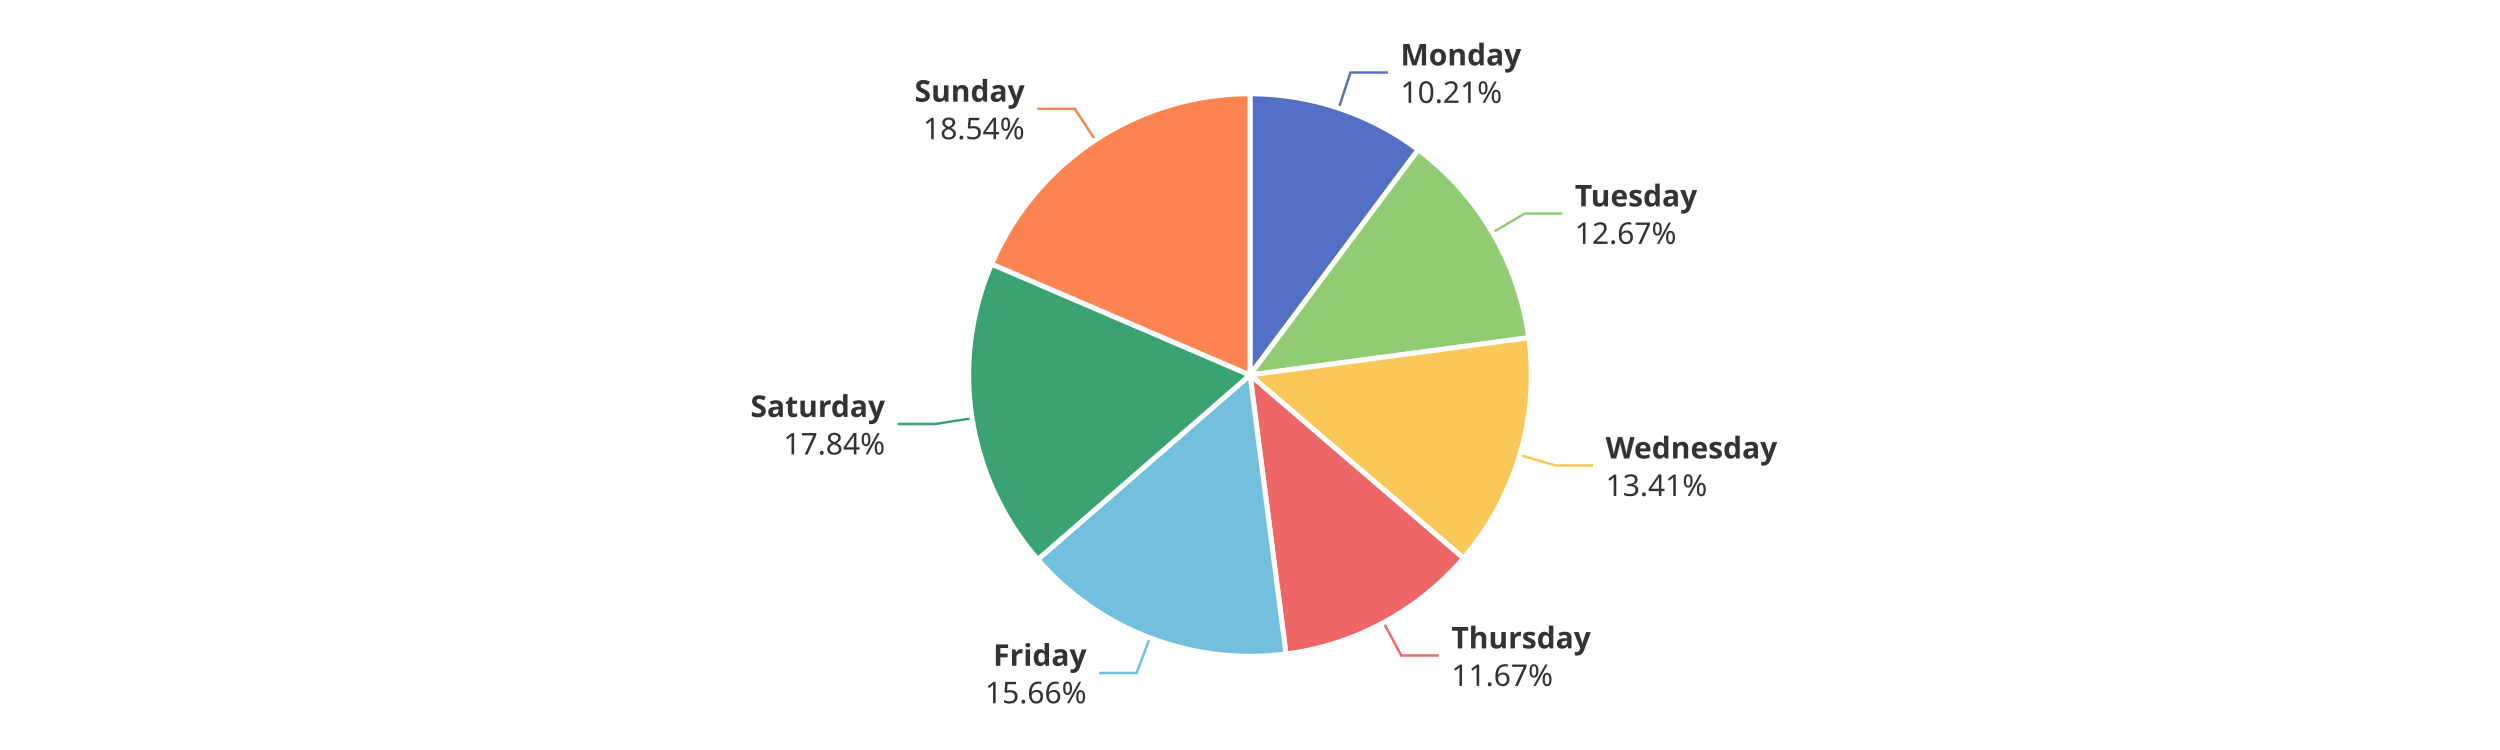
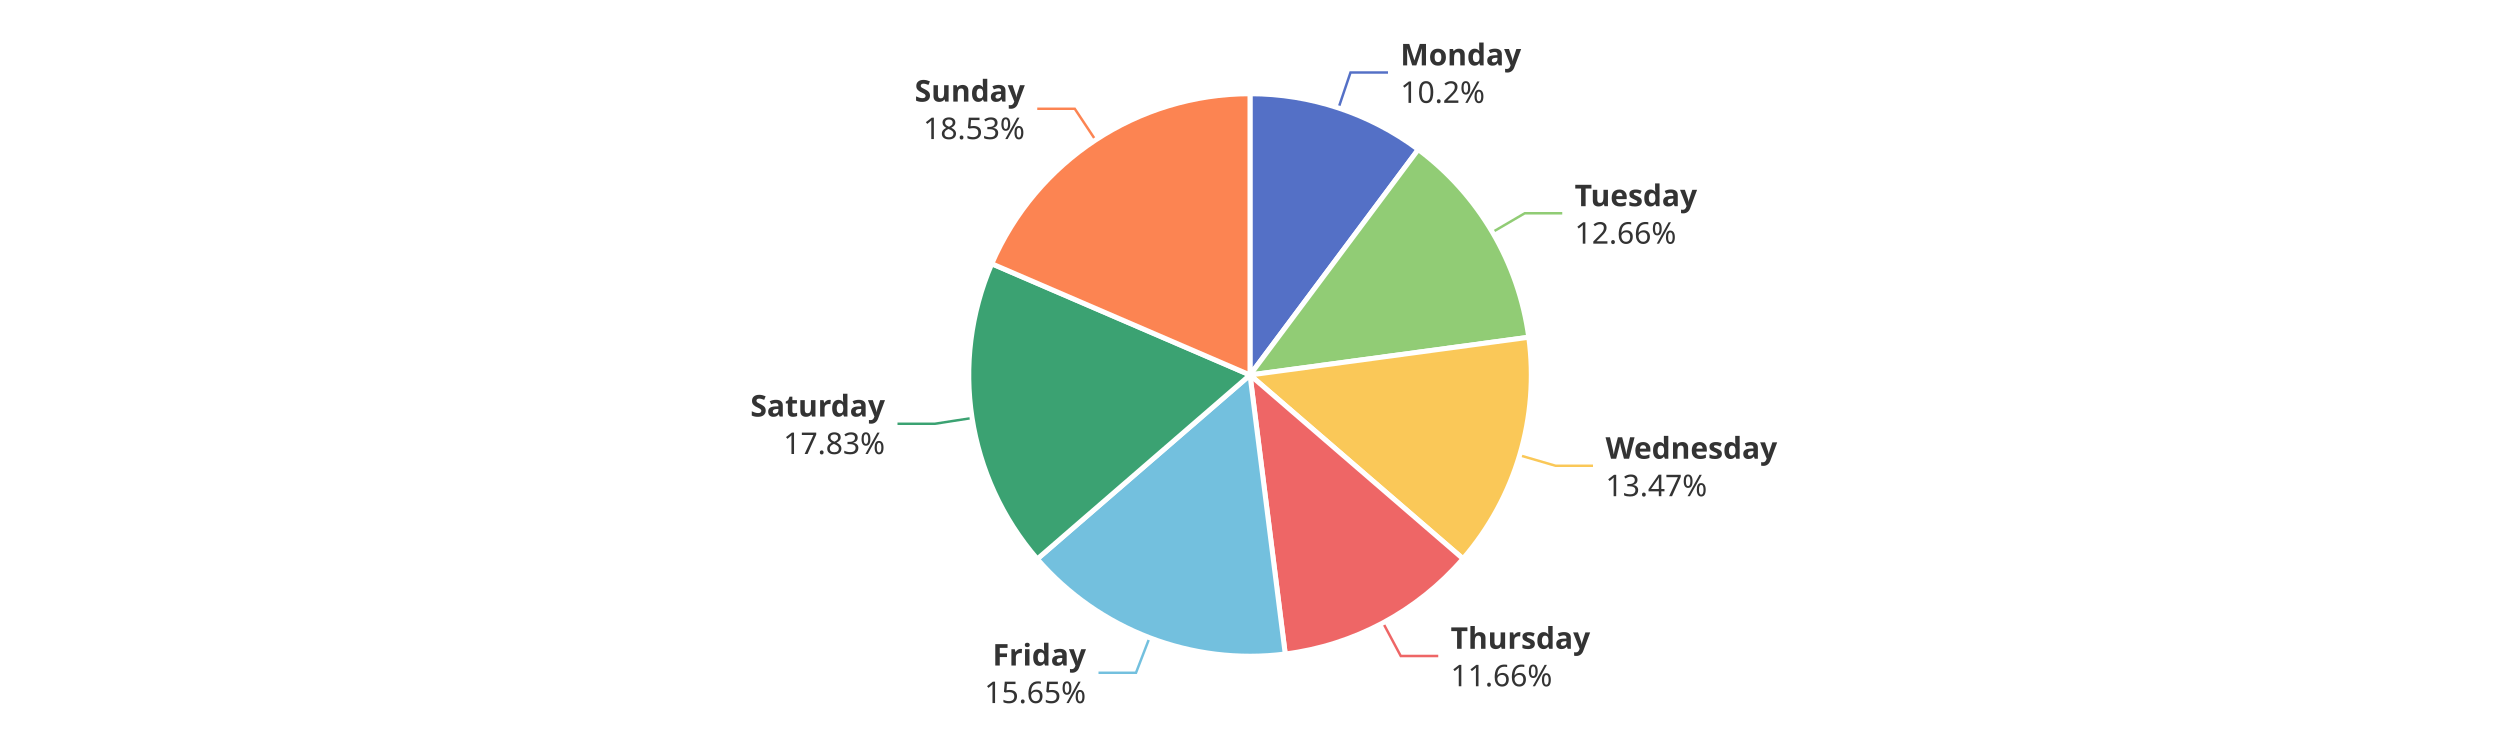
<svg xmlns="http://www.w3.org/2000/svg" width="1000" height="300" version="1.1" baseProfile="full" viewBox="0 0 1000 300">
  <rect width="1000" height="300" x="0" y="0" id="0" fill="#ffffff" />
-   <polyline points="535.5 43.2 540.2 29 555.2 29" fill="none" stroke="#5470c6" />
-   <polyline points="597 93 609.9 85.4 624.9 85.4" fill="none" stroke="#91cc75" />
-   <polyline points="607.9 182 622.2 186.2 637.2 186.2" fill="none" stroke="#fac858" />
-   <polyline points="553.4 249 560.5 262.2 575.5 262.2" fill="none" stroke="#ee6666" />
-   <polyline points="460 255.1 454.6 269.2 439.6 269.2" fill="none" stroke="#73c0de" />
-   <polyline points="388.8 167.3 374 169.6 359 169.6" fill="none" stroke="#3ba272" />
-   <polyline points="438.1 56 429.9 43.5 414.9 43.5" fill="none" stroke="#fc8452" />
-   <path d="M500 37.5A112.5 112.5 0 0 1 567.3 59.9L500 150Z" fill="#5470c6" stroke="#fff" stroke-width="2" stroke-linejoin="round" />
-   <path d="M567.3 59.9A112.5 112.5 0 0 1 611.5 135.1L500 150Z" fill="#91cc75" stroke="#fff" stroke-width="2" stroke-linejoin="round" />
-   <path d="M611.5 135.1A112.5 112.5 0 0 1 585.4 223.3L500 150Z" fill="#fac858" stroke="#fff" stroke-width="2" stroke-linejoin="round" />
-   <path d="M585.4 223.3A112.5 112.5 0 0 1 514.4 261.6L500 150Z" fill="#ee6666" stroke="#fff" stroke-width="2" stroke-linejoin="round" />
-   <path d="M514.4 261.6A112.5 112.5 0 0 1 415.1 223.8L500 150Z" fill="#73c0de" stroke="#fff" stroke-width="2" stroke-linejoin="round" />
-   <path d="M415.1 223.8A112.5 112.5 0 0 1 396.6 105.6L500 150Z" fill="#3ba272" stroke="#fff" stroke-width="2" stroke-linejoin="round" />
-   <path d="M396.6 105.6A112.5 112.5 0 0 1 500 37.5L500 150Z" fill="#fc8452" stroke="#fff" stroke-width="2" stroke-linejoin="round" />
-   <path d="M0 -15l42.8 0l0 30l-42.8 0Z" transform="translate(560.1988 29.0029)" fill="none" />
-   <text dominant-baseline="central" text-anchor="start" style="font-size:12px;font-family:sans-serif;font-weight:bold;" y="-7.5" transform="translate(560.1988 29.0029)" fill="#333" stroke="rgb(255,255,255)" stroke-width="2" paint-order="stroke" stroke-miterlimit="2">Monday</text>
-   <text dominant-baseline="central" text-anchor="start" style="font-size:12px;font-family:sans-serif;" y="7.5" transform="translate(560.1988 29.0029)" fill="#333" stroke="rgb(255,255,255)" stroke-width="2" paint-order="stroke" stroke-miterlimit="2">10.21%</text>
-   <path d="M0 -15l46.2 0l0 30l-46.2 0Z" transform="translate(629.9277 85.4078)" fill="none" />
-   <text dominant-baseline="central" text-anchor="start" style="font-size:12px;font-family:sans-serif;font-weight:bold;" y="-7.5" transform="translate(629.9277 85.4078)" fill="#333" stroke="rgb(255,255,255)" stroke-width="2" paint-order="stroke" stroke-miterlimit="2">Tuesday</text>
-   <text dominant-baseline="central" text-anchor="start" style="font-size:12px;font-family:sans-serif;" y="7.5" transform="translate(629.9277 85.4078)" fill="#333" stroke="rgb(255,255,255)" stroke-width="2" paint-order="stroke" stroke-miterlimit="2">12.67%</text>
-   <path d="M0 -15l63.6 0l0 30l-63.6 0Z" transform="translate(642.2457 186.2248)" fill="none" />
-   <text dominant-baseline="central" text-anchor="start" style="font-size:12px;font-family:sans-serif;font-weight:bold;" y="-7.5" transform="translate(642.2457 186.2248)" fill="#333" stroke="rgb(255,255,255)" stroke-width="2" paint-order="stroke" stroke-miterlimit="2">Wednesday</text>
-   <text dominant-baseline="central" text-anchor="start" style="font-size:12px;font-family:sans-serif;" y="7.5" transform="translate(642.2457 186.2248)" fill="#333" stroke="rgb(255,255,255)" stroke-width="2" paint-order="stroke" stroke-miterlimit="2">13.41%</text>
-   <path d="M0 -15l50.2 0l0 30l-50.2 0Z" transform="translate(580.5442 262.2081)" fill="none" />
-   <text dominant-baseline="central" text-anchor="start" style="font-size:12px;font-family:sans-serif;font-weight:bold;" y="-7.5" transform="translate(580.5442 262.2081)" fill="#333" stroke="rgb(255,255,255)" stroke-width="2" paint-order="stroke" stroke-miterlimit="2">Thursday</text>
-   <text dominant-baseline="central" text-anchor="start" style="font-size:12px;font-family:sans-serif;" y="7.5" transform="translate(580.5442 262.2081)" fill="#333" stroke="rgb(255,255,255)" stroke-width="2" paint-order="stroke" stroke-miterlimit="2">11.67%</text>
-   <path d="M-40.9 -15l40.9 0l0 30l-40.9 0Z" transform="translate(434.6323 269.1555)" fill="none" />
-   <text dominant-baseline="central" text-anchor="end" style="font-size:12px;font-family:sans-serif;font-weight:bold;" y="-7.5" transform="translate(434.6323 269.1555)" fill="#333" stroke="rgb(255,255,255)" stroke-width="2" paint-order="stroke" stroke-miterlimit="2">Friday</text>
-   <text dominant-baseline="central" text-anchor="end" style="font-size:12px;font-family:sans-serif;" y="7.5" transform="translate(434.6323 269.1555)" fill="#333" stroke="rgb(255,255,255)" stroke-width="2" paint-order="stroke" stroke-miterlimit="2">15.66%</text>
-   <path d="M-48.2 -15l48.2 0l0 30l-48.2 0Z" transform="translate(354.02 169.6288)" fill="none" />
-   <text dominant-baseline="central" text-anchor="end" style="font-size:12px;font-family:sans-serif;font-weight:bold;" y="-7.5" transform="translate(354.02 169.6288)" fill="#333" stroke="rgb(255,255,255)" stroke-width="2" paint-order="stroke" stroke-miterlimit="2">Saturday</text>
-   <text dominant-baseline="central" text-anchor="end" style="font-size:12px;font-family:sans-serif;" y="7.5" transform="translate(354.02 169.6288)" fill="#333" stroke="rgb(255,255,255)" stroke-width="2" paint-order="stroke" stroke-miterlimit="2">17.84%</text>
-   <path d="M-40.9 -15l40.9 0l0 30l-40.9 0Z" transform="translate(409.8657 43.5226)" fill="none" />
-   <text dominant-baseline="central" text-anchor="end" style="font-size:12px;font-family:sans-serif;font-weight:bold;" y="-7.5" transform="translate(409.8657 43.5226)" fill="#333" stroke="rgb(255,255,255)" stroke-width="2" paint-order="stroke" stroke-miterlimit="2">Sunday</text>
-   <text dominant-baseline="central" text-anchor="end" style="font-size:12px;font-family:sans-serif;" y="7.5" transform="translate(409.8657 43.5226)" fill="#333" stroke="rgb(255,255,255)" stroke-width="2" paint-order="stroke" stroke-miterlimit="2">18.54%</text>
+   <polyline points="535.4 43.2 540.2 29 555.2 29" fill="none" stroke="#5470c6" />
+   <polyline points="596.9 92.9 609.9 85.3 624.9 85.3" fill="none" stroke="#91cc75" />
+   <polyline points="607.8 182.1 622.2 186.3 637.2 186.3" fill="none" stroke="#fac858" />
+   <polyline points="553.2 249.1 560.3 262.4 575.3 262.4" fill="none" stroke="#ee6666" />
+   <polyline points="459.8 255.1 454.4 269.1 439.4 269.1" fill="none" stroke="#73c0de" />
+   <polyline points="388.8 167.2 374 169.5 359 169.5" fill="none" stroke="#3ba272" />
+   <polyline points="438.2 56 429.9 43.5 414.9 43.5" fill="none" stroke="#fc8452" />
+   <path d="M500 37.5A112.5 112.5 0 0 1 567.3 59.8L500 150Z" fill="#5470c6" stroke="#fff" stroke-width="2" stroke-linejoin="round" />
+   <path d="M567.3 59.8A112.5 112.5 0 0 1 611.5 134.9L500 150Z" fill="#91cc75" stroke="#fff" stroke-width="2" stroke-linejoin="round" />
+   <path d="M611.5 134.9A112.5 112.5 0 0 1 585.2 223.5L500 150Z" fill="#fac858" stroke="#fff" stroke-width="2" stroke-linejoin="round" />
+   <path d="M585.2 223.5A112.5 112.5 0 0 1 514.1 261.6L500 150Z" fill="#ee6666" stroke="#fff" stroke-width="2" stroke-linejoin="round" />
+   <path d="M514.1 261.6A112.5 112.5 0 0 1 414.9 223.6L500 150Z" fill="#73c0de" stroke="#fff" stroke-width="2" stroke-linejoin="round" />
+   <path d="M414.9 223.6A112.5 112.5 0 0 1 396.7 105.5L500 150Z" fill="#3ba272" stroke="#fff" stroke-width="2" stroke-linejoin="round" />
+   <path d="M396.7 105.5A112.5 112.5 0 0 1 500 37.5L500 150Z" fill="#fc8452" stroke="#fff" stroke-width="2" stroke-linejoin="round" />
+   <path d="M0 -15l42.8 0l0 30l-42.8 0Z" transform="translate(560.1647 28.9915)" fill="none" />
+   <text dominant-baseline="central" text-anchor="start" style="font-size:12px;font-family:sans-serif;font-weight:bold;" y="-7.5" transform="translate(560.1647 28.9915)" fill="#333" stroke="rgb(255,255,255)" stroke-width="2" paint-order="stroke" stroke-miterlimit="2">Monday</text>
+   <text dominant-baseline="central" text-anchor="start" style="font-size:12px;font-family:sans-serif;" y="7.5" transform="translate(560.1647 28.9915)" fill="#333" stroke="rgb(255,255,255)" stroke-width="2" paint-order="stroke" stroke-miterlimit="2">10.2%</text>
+   <path d="M0 -15l46.2 0l0 30l-46.2 0Z" transform="translate(629.8735 85.3156)" fill="none" />
+   <text dominant-baseline="central" text-anchor="start" style="font-size:12px;font-family:sans-serif;font-weight:bold;" y="-7.5" transform="translate(629.8735 85.3156)" fill="#333" stroke="rgb(255,255,255)" stroke-width="2" paint-order="stroke" stroke-miterlimit="2">Tuesday</text>
+   <text dominant-baseline="central" text-anchor="start" style="font-size:12px;font-family:sans-serif;" y="7.5" transform="translate(629.8735 85.3156)" fill="#333" stroke="rgb(255,255,255)" stroke-width="2" paint-order="stroke" stroke-miterlimit="2">12.66%</text>
+   <path d="M0 -15l63.6 0l0 30l-63.6 0Z" transform="translate(642.2162 186.3243)" fill="none" />
+   <text dominant-baseline="central" text-anchor="start" style="font-size:12px;font-family:sans-serif;font-weight:bold;" y="-7.5" transform="translate(642.2162 186.3243)" fill="#333" stroke="rgb(255,255,255)" stroke-width="2" paint-order="stroke" stroke-miterlimit="2">Wednesday</text>
+   <text dominant-baseline="central" text-anchor="start" style="font-size:12px;font-family:sans-serif;" y="7.5" transform="translate(642.2162 186.3243)" fill="#333" stroke="rgb(255,255,255)" stroke-width="2" paint-order="stroke" stroke-miterlimit="2">13.47%</text>
+   <path d="M0 -15l50.2 0l0 30l-50.2 0Z" transform="translate(580.2675 262.3569)" fill="none" />
+   <text dominant-baseline="central" text-anchor="start" style="font-size:12px;font-family:sans-serif;font-weight:bold;" y="-7.5" transform="translate(580.2675 262.3569)" fill="#333" stroke="rgb(255,255,255)" stroke-width="2" paint-order="stroke" stroke-miterlimit="2">Thursday</text>
+   <text dominant-baseline="central" text-anchor="start" style="font-size:12px;font-family:sans-serif;" y="7.5" transform="translate(580.2675 262.3569)" fill="#333" stroke="rgb(255,255,255)" stroke-width="2" paint-order="stroke" stroke-miterlimit="2">11.66%</text>
+   <path d="M-40.9 -15l40.9 0l0 30l-40.9 0Z" transform="translate(434.4035 269.0681)" fill="none" />
+   <text dominant-baseline="central" text-anchor="end" style="font-size:12px;font-family:sans-serif;font-weight:bold;" y="-7.5" transform="translate(434.4035 269.0681)" fill="#333" stroke="rgb(255,255,255)" stroke-width="2" paint-order="stroke" stroke-miterlimit="2">Friday</text>
+   <text dominant-baseline="central" text-anchor="end" style="font-size:12px;font-family:sans-serif;" y="7.5" transform="translate(434.4035 269.0681)" fill="#333" stroke="rgb(255,255,255)" stroke-width="2" paint-order="stroke" stroke-miterlimit="2">15.65%</text>
+   <path d="M-48.2 -15l48.2 0l0 30l-48.2 0Z" transform="translate(353.9927 169.4526)" fill="none" />
+   <text dominant-baseline="central" text-anchor="end" style="font-size:12px;font-family:sans-serif;font-weight:bold;" y="-7.5" transform="translate(353.9927 169.4526)" fill="#333" stroke="rgb(255,255,255)" stroke-width="2" paint-order="stroke" stroke-miterlimit="2">Saturday</text>
+   <text dominant-baseline="central" text-anchor="end" style="font-size:12px;font-family:sans-serif;" y="7.5" transform="translate(353.9927 169.4526)" fill="#333" stroke="rgb(255,255,255)" stroke-width="2" paint-order="stroke" stroke-miterlimit="2">17.83%</text>
+   <path d="M-40.9 -15l40.9 0l0 30l-40.9 0Z" transform="translate(409.9264 43.4826)" fill="none" />
+   <text dominant-baseline="central" text-anchor="end" style="font-size:12px;font-family:sans-serif;font-weight:bold;" y="-7.5" transform="translate(409.9264 43.4826)" fill="#333" stroke="rgb(255,255,255)" stroke-width="2" paint-order="stroke" stroke-miterlimit="2">Sunday</text>
+   <text dominant-baseline="central" text-anchor="end" style="font-size:12px;font-family:sans-serif;" y="7.5" transform="translate(409.9264 43.4826)" fill="#333" stroke="rgb(255,255,255)" stroke-width="2" paint-order="stroke" stroke-miterlimit="2">18.53%</text>
</svg>
